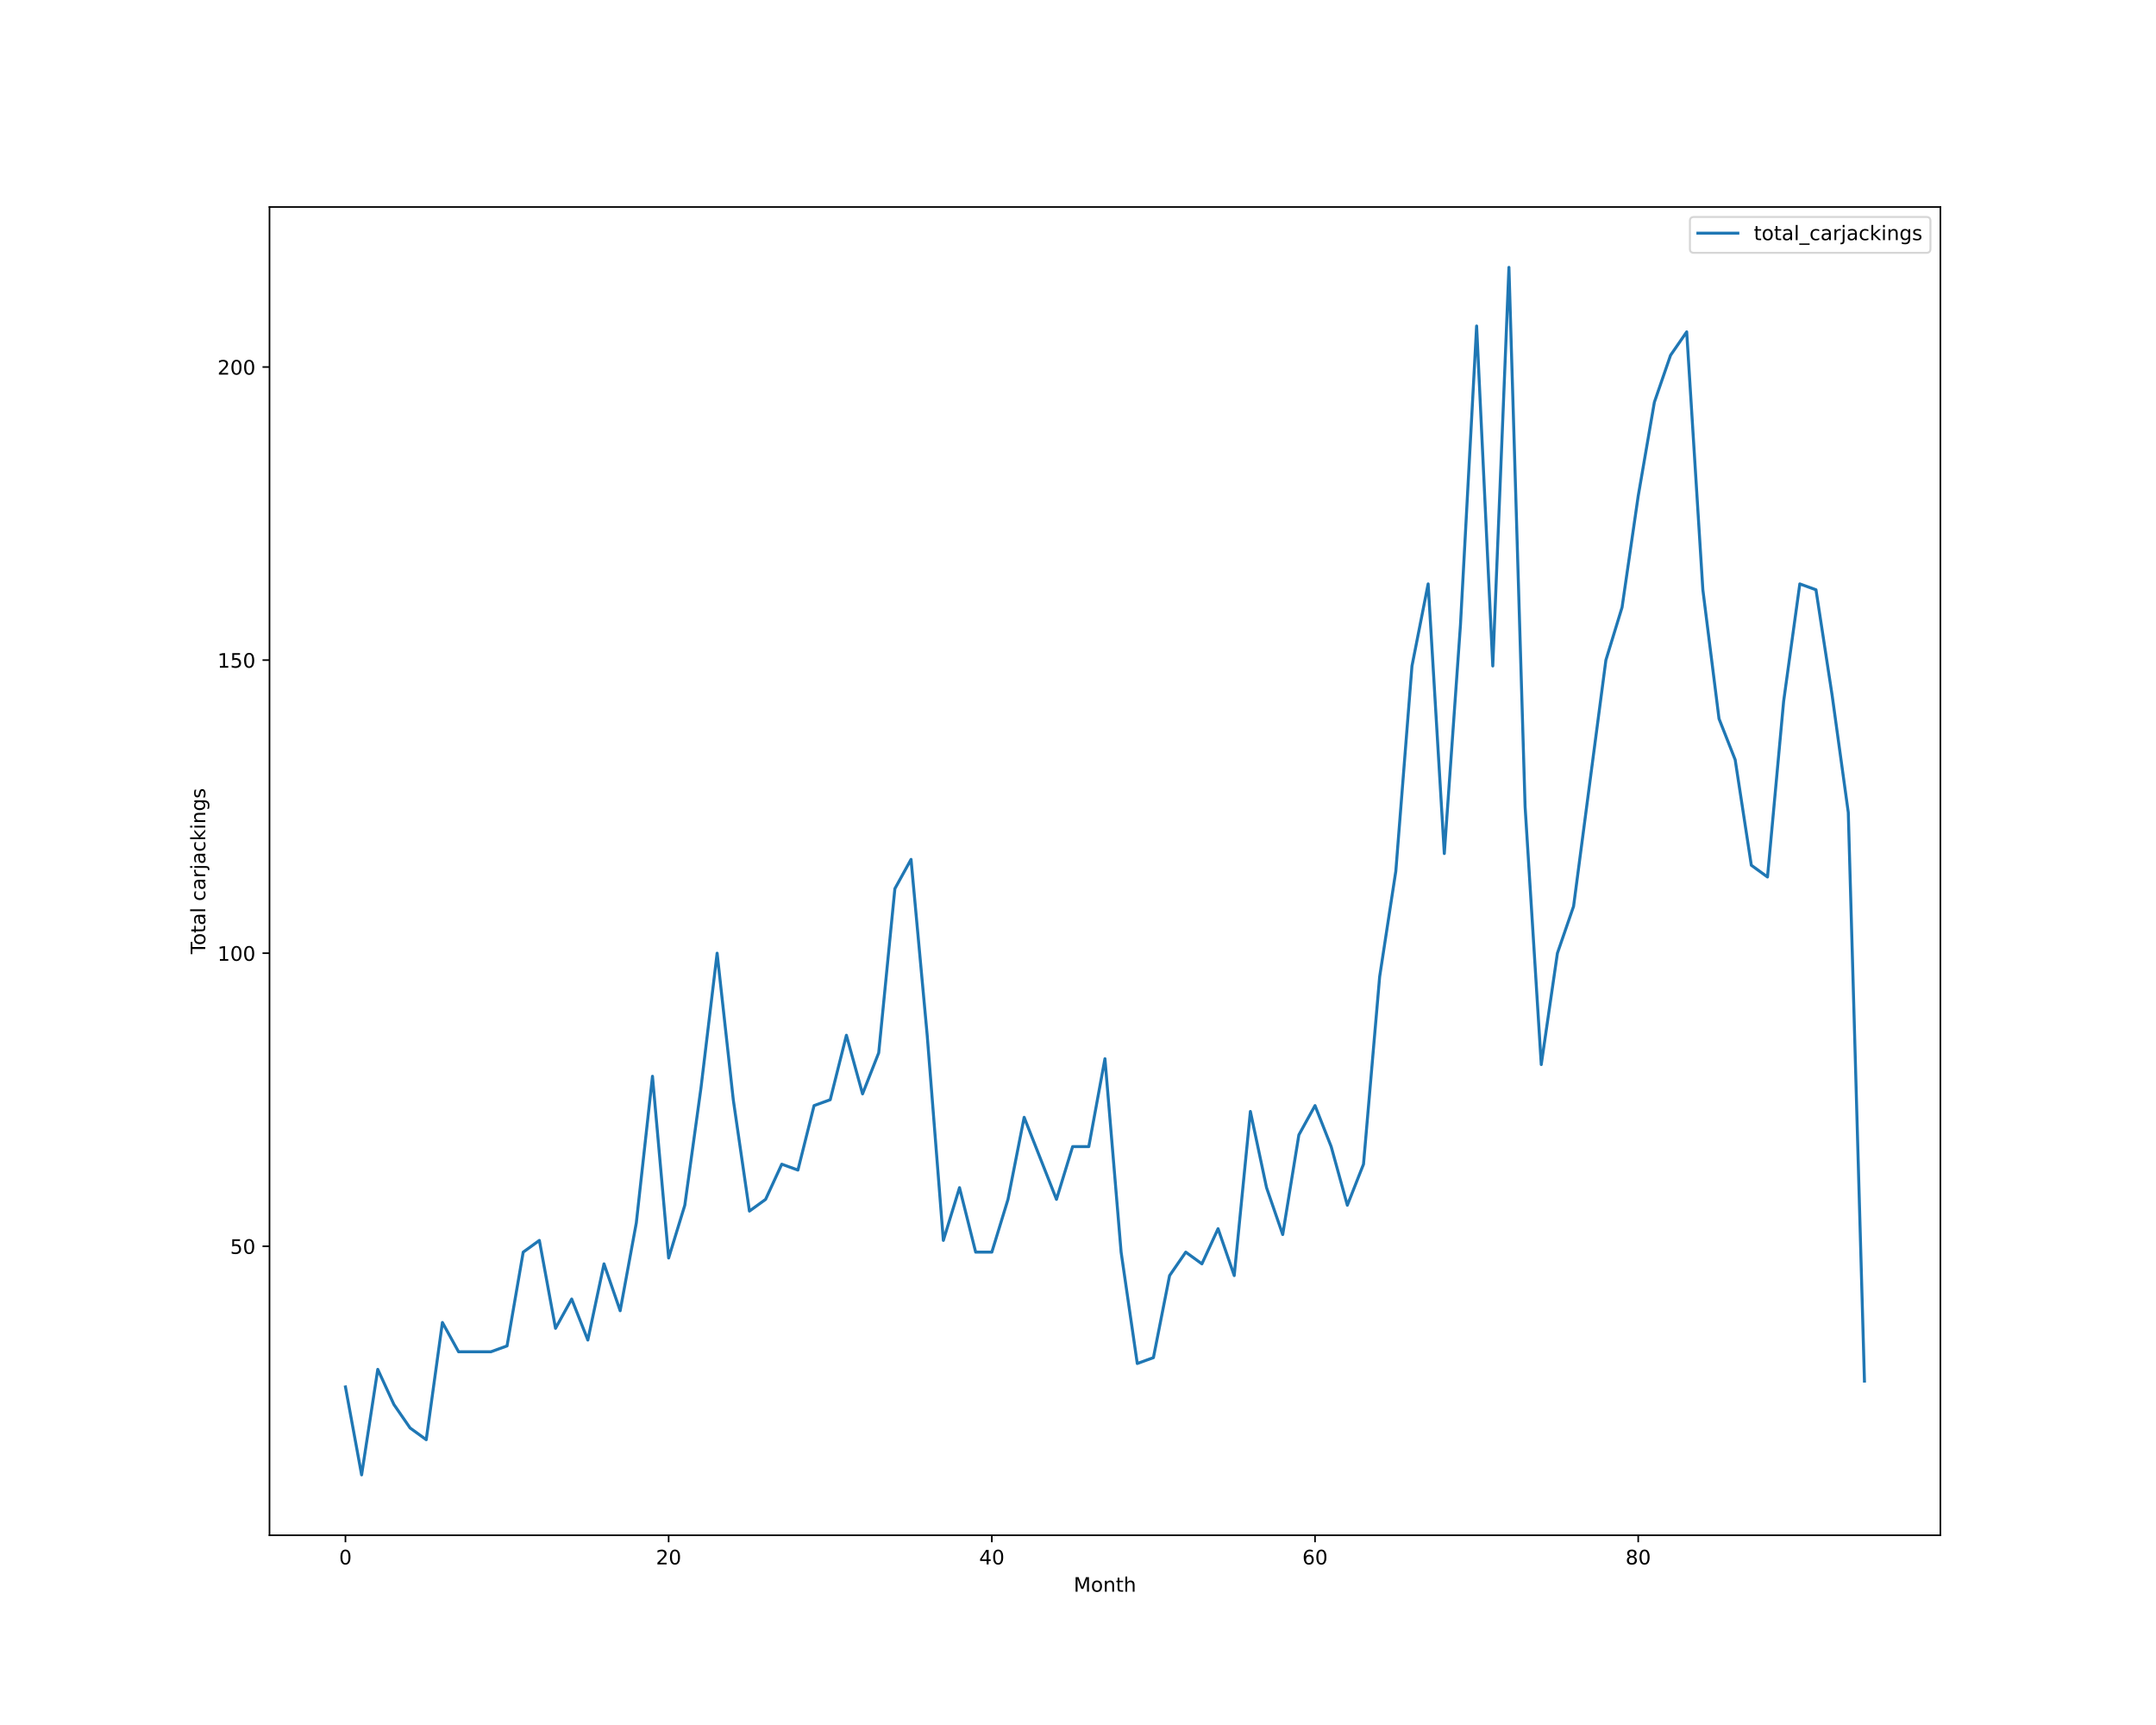
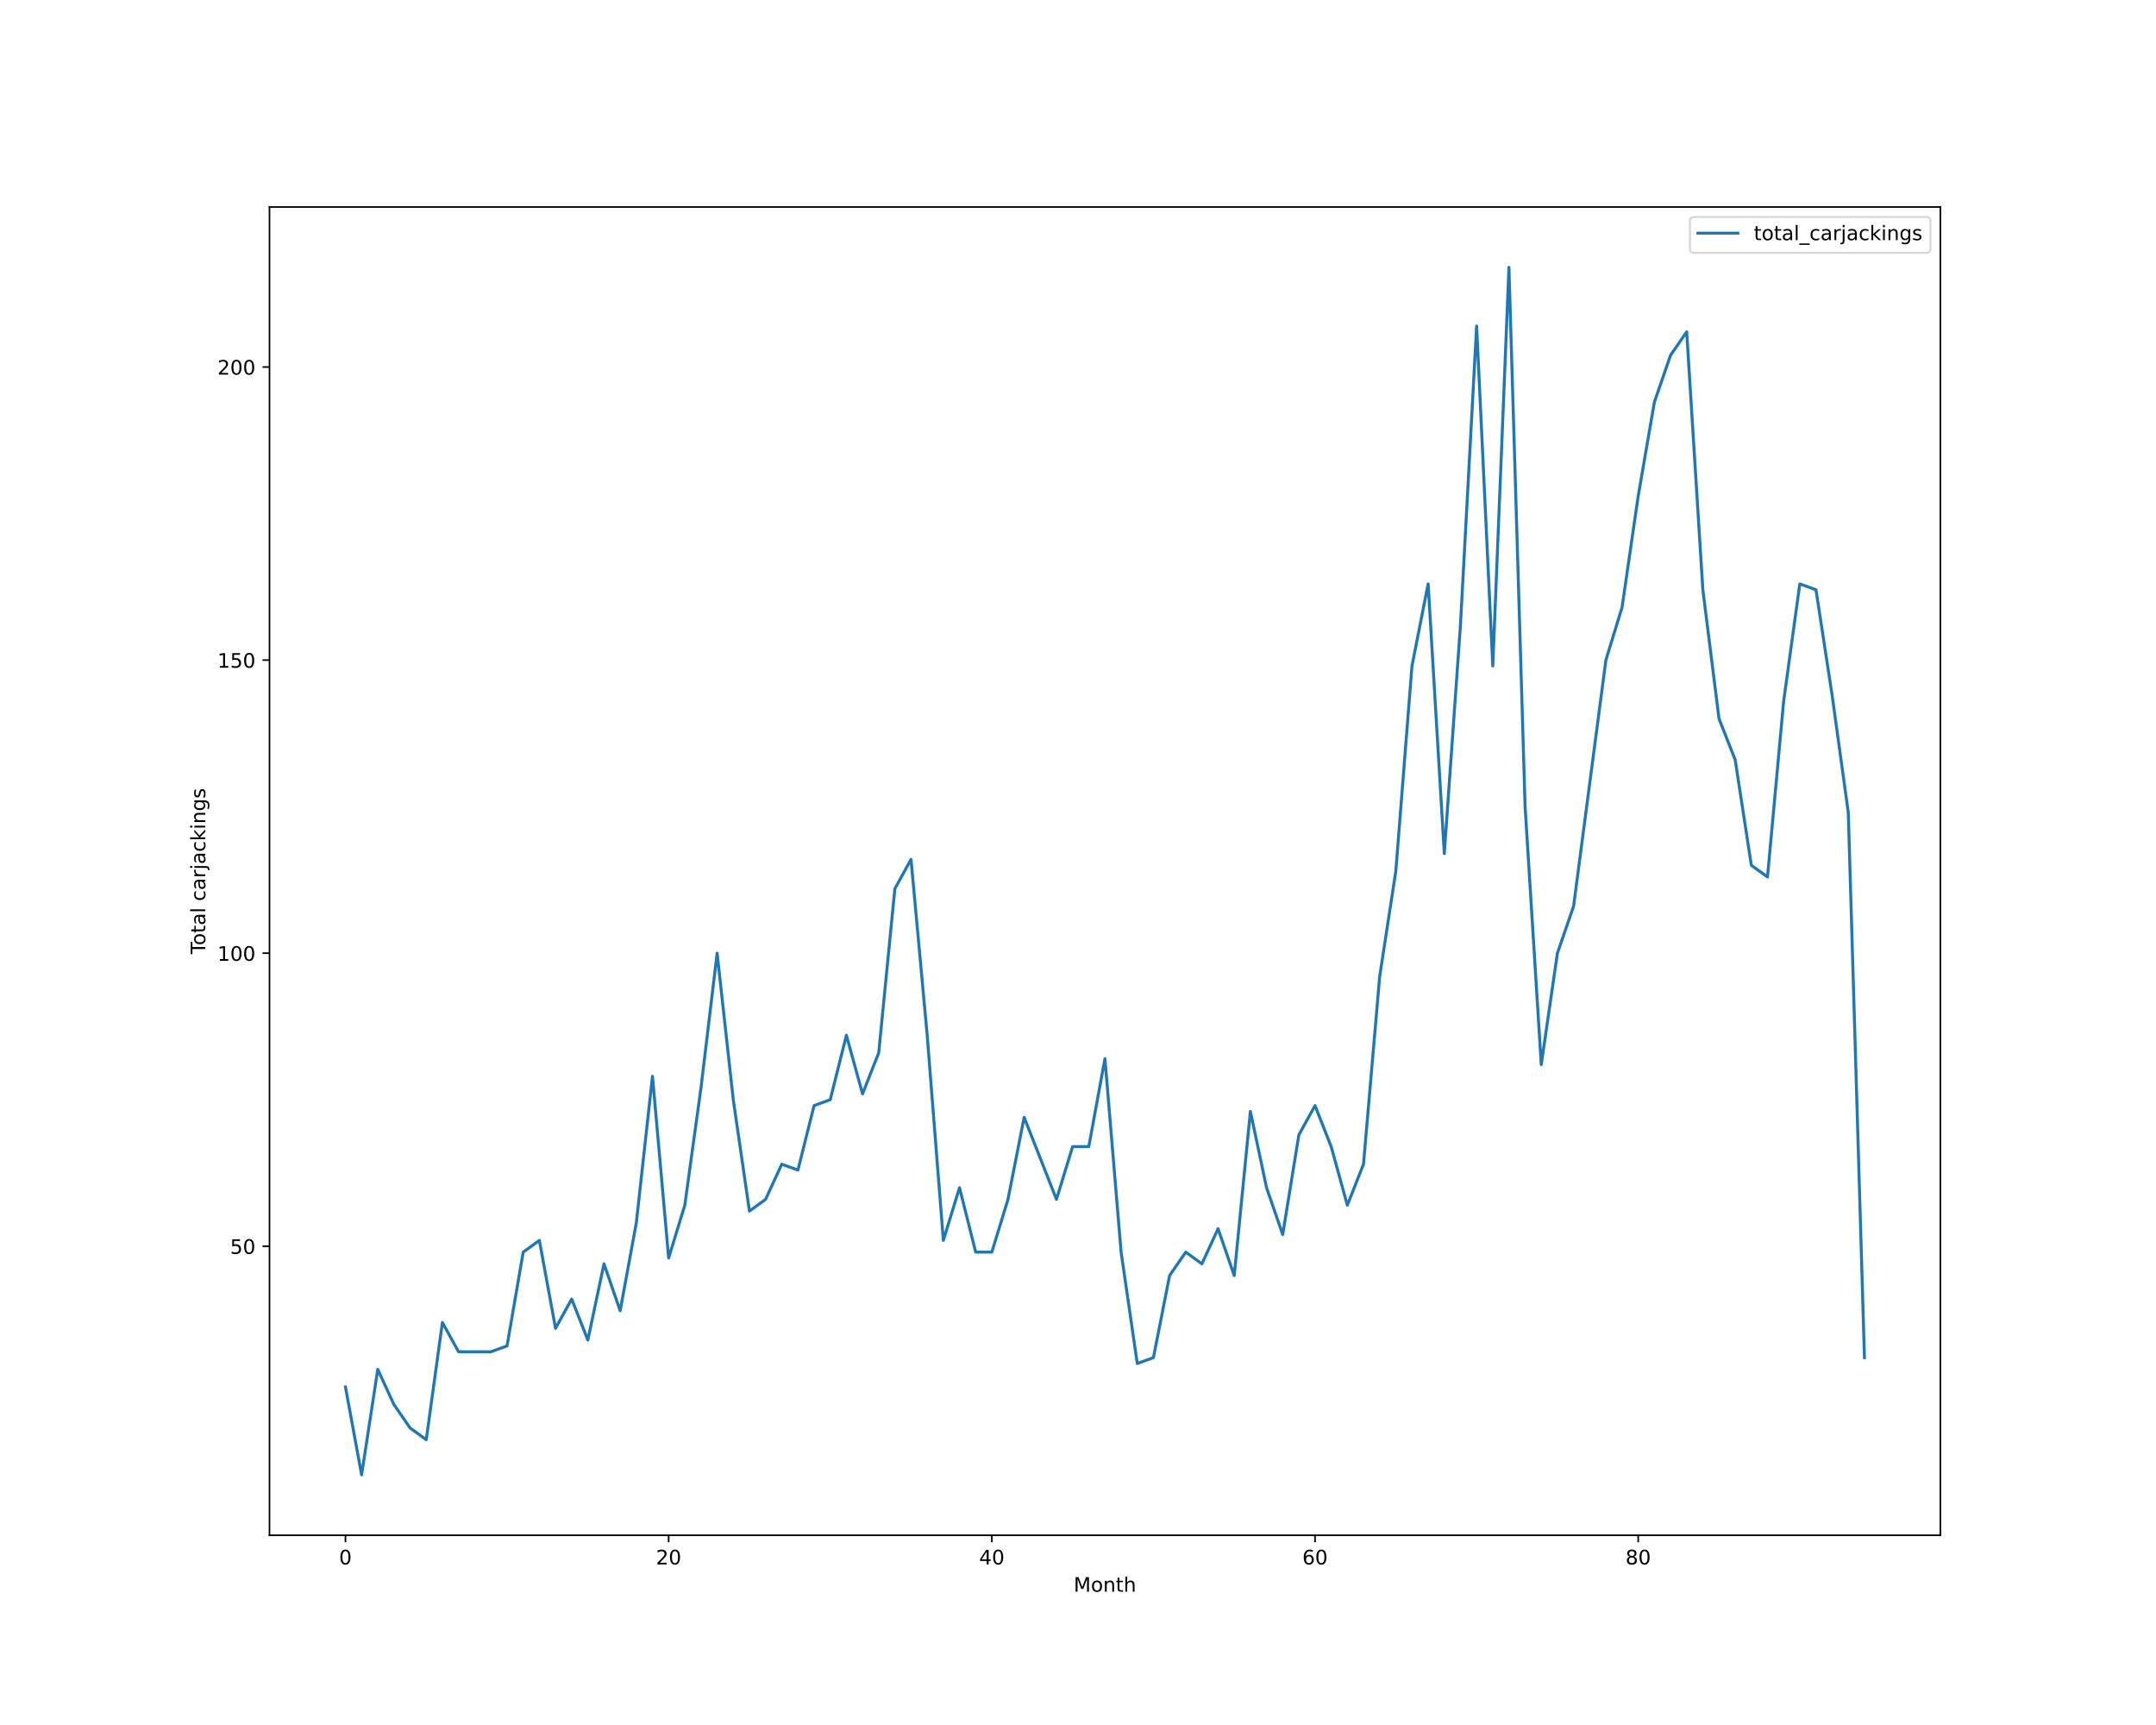
<svg xmlns="http://www.w3.org/2000/svg" xmlns:xlink="http://www.w3.org/1999/xlink" height="864pt" version="1.1" viewBox="0 0 1080 864" width="1080pt">
  <defs>
    <style type="text/css">*{stroke-linecap:butt;stroke-linejoin:round;}</style>
  </defs>
  <g id="figure_1">
    <g id="patch_1">
      <path d="M 0 864  L 1080 864  L 1080 0  L 0 0  z " style="fill:#ffffff;" />
    </g>
    <g id="axes_1">
      <g id="patch_2">
        <path d="M 135 768.96  L 972 768.96  L 972 103.68  L 135 103.68  z " style="fill:#ffffff;" />
      </g>
      <g id="matplotlib.axis_1">
        <g id="xtick_1">
          <g id="line2d_1">
            <defs>
-               <path d="M 0 0  L 0 3.5  " id="m9f1710d226" style="stroke:#000000;stroke-width:0.8;" />
-             </defs>
-             <g>
-               <use style="stroke:#000000;stroke-width:0.8;" x="173.045" xlink:href="#m9f1710d226" y="768.96" />
+               <path d="M 0 0  L 0 3.5  " id="m1a21733e2e" style="stroke:#000000;stroke-width:0.8;" />
+             </defs>
+             <g>
+               <use style="stroke:#000000;stroke-width:0.8;" x="173.045" xlink:href="#m1a21733e2e" y="768.96" />
            </g>
          </g>
          <g id="text_1">
            <g transform="translate(169.8642 783.5584)scale(0.1 -0.1)">
              <defs>
                <path d="M 2034 4250  Q 1547 4250 1301 3770  Q 1056 3291 1056 2328  Q 1056 1369 1301 889  Q 1547 409 2034 409  Q 2525 409 2770 889  Q 3016 1369 3016 2328  Q 3016 3291 2770 3770  Q 2525 4250 2034 4250  z M 2034 4750  Q 2819 4750 3233 4129  Q 3647 3509 3647 2328  Q 3647 1150 3233 529  Q 2819 -91 2034 -91  Q 1250 -91 836 529  Q 422 1150 422 2328  Q 422 3509 836 4129  Q 1250 4750 2034 4750  z " id="DejaVuSans-30" transform="scale(0.015625)" />
              </defs>
              <use xlink:href="#DejaVuSans-30" />
            </g>
          </g>
        </g>
        <g id="xtick_2">
          <g id="line2d_2">
            <g>
-               <use style="stroke:#000000;stroke-width:0.8;" x="334.941" xlink:href="#m9f1710d226" y="768.96" />
+               <use style="stroke:#000000;stroke-width:0.8;" x="334.941" xlink:href="#m1a21733e2e" y="768.96" />
            </g>
          </g>
          <g id="text_2">
            <g transform="translate(328.5785 783.5584)scale(0.1 -0.1)">
              <defs>
                <path d="M 1228 531  L 3431 531  L 3431 0  L 469 0  L 469 531  Q 828 903 1448 1529  Q 2069 2156 2228 2338  Q 2531 2678 2651 2914  Q 2772 3150 2772 3378  Q 2772 3750 2511 3984  Q 2250 4219 1831 4219  Q 1534 4219 1204 4116  Q 875 4013 500 3803  L 500 4441  Q 881 4594 1212 4672  Q 1544 4750 1819 4750  Q 2544 4750 2975 4387  Q 3406 4025 3406 3419  Q 3406 3131 3298 2873  Q 3191 2616 2906 2266  Q 2828 2175 2409 1742  Q 1991 1309 1228 531  z " id="DejaVuSans-32" transform="scale(0.015625)" />
              </defs>
              <use xlink:href="#DejaVuSans-32" />
              <use x="63.623" xlink:href="#DejaVuSans-30" />
            </g>
          </g>
        </g>
        <g id="xtick_3">
          <g id="line2d_3">
            <g>
-               <use style="stroke:#000000;stroke-width:0.8;" x="496.837" xlink:href="#m9f1710d226" y="768.96" />
+               <use style="stroke:#000000;stroke-width:0.8;" x="496.837" xlink:href="#m1a21733e2e" y="768.96" />
            </g>
          </g>
          <g id="text_3">
            <g transform="translate(490.4741 783.5584)scale(0.1 -0.1)">
              <defs>
                <path d="M 2419 4116  L 825 1625  L 2419 1625  L 2419 4116  z M 2253 4666  L 3047 4666  L 3047 1625  L 3713 1625  L 3713 1100  L 3047 1100  L 3047 0  L 2419 0  L 2419 1100  L 313 1100  L 313 1709  L 2253 4666  z " id="DejaVuSans-34" transform="scale(0.015625)" />
              </defs>
              <use xlink:href="#DejaVuSans-34" />
              <use x="63.623" xlink:href="#DejaVuSans-30" />
            </g>
          </g>
        </g>
        <g id="xtick_4">
          <g id="line2d_4">
            <g>
-               <use style="stroke:#000000;stroke-width:0.8;" x="658.732" xlink:href="#m9f1710d226" y="768.96" />
+               <use style="stroke:#000000;stroke-width:0.8;" x="658.732" xlink:href="#m1a21733e2e" y="768.96" />
            </g>
          </g>
          <g id="text_4">
            <g transform="translate(652.3696 783.5584)scale(0.1 -0.1)">
              <defs>
                <path d="M 2113 2584  Q 1688 2584 1439 2293  Q 1191 2003 1191 1497  Q 1191 994 1439 701  Q 1688 409 2113 409  Q 2538 409 2786 701  Q 3034 994 3034 1497  Q 3034 2003 2786 2293  Q 2538 2584 2113 2584  z M 3366 4563  L 3366 3988  Q 3128 4100 2886 4159  Q 2644 4219 2406 4219  Q 1781 4219 1451 3797  Q 1122 3375 1075 2522  Q 1259 2794 1537 2939  Q 1816 3084 2150 3084  Q 2853 3084 3261 2657  Q 3669 2231 3669 1497  Q 3669 778 3244 343  Q 2819 -91 2113 -91  Q 1303 -91 875 529  Q 447 1150 447 2328  Q 447 3434 972 4092  Q 1497 4750 2381 4750  Q 2619 4750 2861 4703  Q 3103 4656 3366 4563  z " id="DejaVuSans-36" transform="scale(0.015625)" />
              </defs>
              <use xlink:href="#DejaVuSans-36" />
              <use x="63.623" xlink:href="#DejaVuSans-30" />
            </g>
          </g>
        </g>
        <g id="xtick_5">
          <g id="line2d_5">
            <g>
-               <use style="stroke:#000000;stroke-width:0.8;" x="820.628" xlink:href="#m9f1710d226" y="768.96" />
+               <use style="stroke:#000000;stroke-width:0.8;" x="820.628" xlink:href="#m1a21733e2e" y="768.96" />
            </g>
          </g>
          <g id="text_5">
            <g transform="translate(814.2652 783.5584)scale(0.1 -0.1)">
              <defs>
                <path d="M 2034 2216  Q 1584 2216 1326 1975  Q 1069 1734 1069 1313  Q 1069 891 1326 650  Q 1584 409 2034 409  Q 2484 409 2743 651  Q 3003 894 3003 1313  Q 3003 1734 2745 1975  Q 2488 2216 2034 2216  z M 1403 2484  Q 997 2584 770 2862  Q 544 3141 544 3541  Q 544 4100 942 4425  Q 1341 4750 2034 4750  Q 2731 4750 3128 4425  Q 3525 4100 3525 3541  Q 3525 3141 3298 2862  Q 3072 2584 2669 2484  Q 3125 2378 3379 2068  Q 3634 1759 3634 1313  Q 3634 634 3220 271  Q 2806 -91 2034 -91  Q 1263 -91 848 271  Q 434 634 434 1313  Q 434 1759 690 2068  Q 947 2378 1403 2484  z M 1172 3481  Q 1172 3119 1398 2916  Q 1625 2713 2034 2713  Q 2441 2713 2670 2916  Q 2900 3119 2900 3481  Q 2900 3844 2670 4047  Q 2441 4250 2034 4250  Q 1625 4250 1398 4047  Q 1172 3844 1172 3481  z " id="DejaVuSans-38" transform="scale(0.015625)" />
              </defs>
              <use xlink:href="#DejaVuSans-38" />
              <use x="63.623" xlink:href="#DejaVuSans-30" />
            </g>
          </g>
        </g>
        <g id="text_6">
          <g transform="translate(537.8289 797.2366)scale(0.1 -0.1)">
            <defs>
              <path d="M 628 4666  L 1569 4666  L 2759 1491  L 3956 4666  L 4897 4666  L 4897 0  L 4281 0  L 4281 4097  L 3078 897  L 2444 897  L 1241 4097  L 1241 0  L 628 0  L 628 4666  z " id="DejaVuSans-4d" transform="scale(0.015625)" />
              <path d="M 1959 3097  Q 1497 3097 1228 2736  Q 959 2375 959 1747  Q 959 1119 1226 758  Q 1494 397 1959 397  Q 2419 397 2687 759  Q 2956 1122 2956 1747  Q 2956 2369 2687 2733  Q 2419 3097 1959 3097  z M 1959 3584  Q 2709 3584 3137 3096  Q 3566 2609 3566 1747  Q 3566 888 3137 398  Q 2709 -91 1959 -91  Q 1206 -91 779 398  Q 353 888 353 1747  Q 353 2609 779 3096  Q 1206 3584 1959 3584  z " id="DejaVuSans-6f" transform="scale(0.015625)" />
              <path d="M 3513 2113  L 3513 0  L 2938 0  L 2938 2094  Q 2938 2591 2744 2837  Q 2550 3084 2163 3084  Q 1697 3084 1428 2787  Q 1159 2491 1159 1978  L 1159 0  L 581 0  L 581 3500  L 1159 3500  L 1159 2956  Q 1366 3272 1645 3428  Q 1925 3584 2291 3584  Q 2894 3584 3203 3211  Q 3513 2838 3513 2113  z " id="DejaVuSans-6e" transform="scale(0.015625)" />
              <path d="M 1172 4494  L 1172 3500  L 2356 3500  L 2356 3053  L 1172 3053  L 1172 1153  Q 1172 725 1289 603  Q 1406 481 1766 481  L 2356 481  L 2356 0  L 1766 0  Q 1100 0 847 248  Q 594 497 594 1153  L 594 3053  L 172 3053  L 172 3500  L 594 3500  L 594 4494  L 1172 4494  z " id="DejaVuSans-74" transform="scale(0.015625)" />
              <path d="M 3513 2113  L 3513 0  L 2938 0  L 2938 2094  Q 2938 2591 2744 2837  Q 2550 3084 2163 3084  Q 1697 3084 1428 2787  Q 1159 2491 1159 1978  L 1159 0  L 581 0  L 581 4863  L 1159 4863  L 1159 2956  Q 1366 3272 1645 3428  Q 1925 3584 2291 3584  Q 2894 3584 3203 3211  Q 3513 2838 3513 2113  z " id="DejaVuSans-68" transform="scale(0.015625)" />
            </defs>
            <use xlink:href="#DejaVuSans-4d" />
            <use x="86.279" xlink:href="#DejaVuSans-6f" />
            <use x="147.461" xlink:href="#DejaVuSans-6e" />
            <use x="210.84" xlink:href="#DejaVuSans-74" />
            <use x="250.049" xlink:href="#DejaVuSans-68" />
          </g>
        </g>
      </g>
      <g id="matplotlib.axis_2">
        <g id="ytick_1">
          <g id="line2d_6">
            <defs>
-               <path d="M 0 0  L -3.5 0  " id="m8fb0c6ed43" style="stroke:#000000;stroke-width:0.8;" />
-             </defs>
-             <g>
-               <use style="stroke:#000000;stroke-width:0.8;" x="135" xlink:href="#m8fb0c6ed43" y="624.219" />
+               <path d="M 0 0  L -3.5 0  " id="m00dcc595e6" style="stroke:#000000;stroke-width:0.8;" />
+             </defs>
+             <g>
+               <use style="stroke:#000000;stroke-width:0.8;" x="135" xlink:href="#m00dcc595e6" y="624.219" />
            </g>
          </g>
          <g id="text_7">
            <g transform="translate(115.275 628.0182)scale(0.1 -0.1)">
              <defs>
                <path d="M 691 4666  L 3169 4666  L 3169 4134  L 1269 4134  L 1269 2991  Q 1406 3038 1543 3061  Q 1681 3084 1819 3084  Q 2600 3084 3056 2656  Q 3513 2228 3513 1497  Q 3513 744 3044 326  Q 2575 -91 1722 -91  Q 1428 -91 1123 -41  Q 819 9 494 109  L 494 744  Q 775 591 1075 516  Q 1375 441 1709 441  Q 2250 441 2565 725  Q 2881 1009 2881 1497  Q 2881 1984 2565 2268  Q 2250 2553 1709 2553  Q 1456 2553 1204 2497  Q 953 2441 691 2322  L 691 4666  z " id="DejaVuSans-35" transform="scale(0.015625)" />
              </defs>
              <use xlink:href="#DejaVuSans-35" />
              <use x="63.623" xlink:href="#DejaVuSans-30" />
            </g>
          </g>
        </g>
        <g id="ytick_2">
          <g id="line2d_7">
            <g>
-               <use style="stroke:#000000;stroke-width:0.8;" x="135" xlink:href="#m8fb0c6ed43" y="477.423" />
+               <use style="stroke:#000000;stroke-width:0.8;" x="135" xlink:href="#m00dcc595e6" y="477.423" />
            </g>
          </g>
          <g id="text_8">
            <g transform="translate(108.9125 481.2221)scale(0.1 -0.1)">
              <defs>
                <path d="M 794 531  L 1825 531  L 1825 4091  L 703 3866  L 703 4441  L 1819 4666  L 2450 4666  L 2450 531  L 3481 531  L 3481 0  L 794 0  L 794 531  z " id="DejaVuSans-31" transform="scale(0.015625)" />
              </defs>
              <use xlink:href="#DejaVuSans-31" />
              <use x="63.623" xlink:href="#DejaVuSans-30" />
              <use x="127.246" xlink:href="#DejaVuSans-30" />
            </g>
          </g>
        </g>
        <g id="ytick_3">
          <g id="line2d_8">
            <g>
-               <use style="stroke:#000000;stroke-width:0.8;" x="135" xlink:href="#m8fb0c6ed43" y="330.627" />
+               <use style="stroke:#000000;stroke-width:0.8;" x="135" xlink:href="#m00dcc595e6" y="330.627" />
            </g>
          </g>
          <g id="text_9">
            <g transform="translate(108.9125 334.426)scale(0.1 -0.1)">
              <use xlink:href="#DejaVuSans-31" />
              <use x="63.623" xlink:href="#DejaVuSans-35" />
              <use x="127.246" xlink:href="#DejaVuSans-30" />
            </g>
          </g>
        </g>
        <g id="ytick_4">
          <g id="line2d_9">
            <g>
-               <use style="stroke:#000000;stroke-width:0.8;" x="135" xlink:href="#m8fb0c6ed43" y="183.831" />
+               <use style="stroke:#000000;stroke-width:0.8;" x="135" xlink:href="#m00dcc595e6" y="183.831" />
            </g>
          </g>
          <g id="text_10">
            <g transform="translate(108.9125 187.6299)scale(0.1 -0.1)">
              <use xlink:href="#DejaVuSans-32" />
              <use x="63.623" xlink:href="#DejaVuSans-30" />
              <use x="127.246" xlink:href="#DejaVuSans-30" />
            </g>
          </g>
        </g>
        <g id="text_11">
          <g transform="translate(102.8328 477.8888)rotate(-90)scale(0.1 -0.1)">
            <defs>
              <path d="M -19 4666  L 3928 4666  L 3928 4134  L 2272 4134  L 2272 0  L 1638 0  L 1638 4134  L -19 4134  L -19 4666  z " id="DejaVuSans-54" transform="scale(0.015625)" />
              <path d="M 2194 1759  Q 1497 1759 1228 1600  Q 959 1441 959 1056  Q 959 750 1161 570  Q 1363 391 1709 391  Q 2188 391 2477 730  Q 2766 1069 2766 1631  L 2766 1759  L 2194 1759  z M 3341 1997  L 3341 0  L 2766 0  L 2766 531  Q 2569 213 2275 61  Q 1981 -91 1556 -91  Q 1019 -91 701 211  Q 384 513 384 1019  Q 384 1609 779 1909  Q 1175 2209 1959 2209  L 2766 2209  L 2766 2266  Q 2766 2663 2505 2880  Q 2244 3097 1772 3097  Q 1472 3097 1187 3025  Q 903 2953 641 2809  L 641 3341  Q 956 3463 1253 3523  Q 1550 3584 1831 3584  Q 2591 3584 2966 3190  Q 3341 2797 3341 1997  z " id="DejaVuSans-61" transform="scale(0.015625)" />
              <path d="M 603 4863  L 1178 4863  L 1178 0  L 603 0  L 603 4863  z " id="DejaVuSans-6c" transform="scale(0.015625)" />
              <path id="DejaVuSans-20" transform="scale(0.015625)" />
              <path d="M 3122 3366  L 3122 2828  Q 2878 2963 2633 3030  Q 2388 3097 2138 3097  Q 1578 3097 1268 2742  Q 959 2388 959 1747  Q 959 1106 1268 751  Q 1578 397 2138 397  Q 2388 397 2633 464  Q 2878 531 3122 666  L 3122 134  Q 2881 22 2623 -34  Q 2366 -91 2075 -91  Q 1284 -91 818 406  Q 353 903 353 1747  Q 353 2603 823 3093  Q 1294 3584 2113 3584  Q 2378 3584 2631 3529  Q 2884 3475 3122 3366  z " id="DejaVuSans-63" transform="scale(0.015625)" />
              <path d="M 2631 2963  Q 2534 3019 2420 3045  Q 2306 3072 2169 3072  Q 1681 3072 1420 2755  Q 1159 2438 1159 1844  L 1159 0  L 581 0  L 581 3500  L 1159 3500  L 1159 2956  Q 1341 3275 1631 3429  Q 1922 3584 2338 3584  Q 2397 3584 2469 3576  Q 2541 3569 2628 3553  L 2631 2963  z " id="DejaVuSans-72" transform="scale(0.015625)" />
              <path d="M 603 3500  L 1178 3500  L 1178 -63  Q 1178 -731 923 -1031  Q 669 -1331 103 -1331  L -116 -1331  L -116 -844  L 38 -844  Q 366 -844 484 -692  Q 603 -541 603 -63  L 603 3500  z M 603 4863  L 1178 4863  L 1178 4134  L 603 4134  L 603 4863  z " id="DejaVuSans-6a" transform="scale(0.015625)" />
              <path d="M 581 4863  L 1159 4863  L 1159 1991  L 2875 3500  L 3609 3500  L 1753 1863  L 3688 0  L 2938 0  L 1159 1709  L 1159 0  L 581 0  L 581 4863  z " id="DejaVuSans-6b" transform="scale(0.015625)" />
              <path d="M 603 3500  L 1178 3500  L 1178 0  L 603 0  L 603 3500  z M 603 4863  L 1178 4863  L 1178 4134  L 603 4134  L 603 4863  z " id="DejaVuSans-69" transform="scale(0.015625)" />
              <path d="M 2906 1791  Q 2906 2416 2648 2759  Q 2391 3103 1925 3103  Q 1463 3103 1205 2759  Q 947 2416 947 1791  Q 947 1169 1205 825  Q 1463 481 1925 481  Q 2391 481 2648 825  Q 2906 1169 2906 1791  z M 3481 434  Q 3481 -459 3084 -895  Q 2688 -1331 1869 -1331  Q 1566 -1331 1297 -1286  Q 1028 -1241 775 -1147  L 775 -588  Q 1028 -725 1275 -790  Q 1522 -856 1778 -856  Q 2344 -856 2625 -561  Q 2906 -266 2906 331  L 2906 616  Q 2728 306 2450 153  Q 2172 0 1784 0  Q 1141 0 747 490  Q 353 981 353 1791  Q 353 2603 747 3093  Q 1141 3584 1784 3584  Q 2172 3584 2450 3431  Q 2728 3278 2906 2969  L 2906 3500  L 3481 3500  L 3481 434  z " id="DejaVuSans-67" transform="scale(0.015625)" />
              <path d="M 2834 3397  L 2834 2853  Q 2591 2978 2328 3040  Q 2066 3103 1784 3103  Q 1356 3103 1142 2972  Q 928 2841 928 2578  Q 928 2378 1081 2264  Q 1234 2150 1697 2047  L 1894 2003  Q 2506 1872 2764 1633  Q 3022 1394 3022 966  Q 3022 478 2636 193  Q 2250 -91 1575 -91  Q 1294 -91 989 -36  Q 684 19 347 128  L 347 722  Q 666 556 975 473  Q 1284 391 1588 391  Q 1994 391 2212 530  Q 2431 669 2431 922  Q 2431 1156 2273 1281  Q 2116 1406 1581 1522  L 1381 1569  Q 847 1681 609 1914  Q 372 2147 372 2553  Q 372 3047 722 3315  Q 1072 3584 1716 3584  Q 2034 3584 2315 3537  Q 2597 3491 2834 3397  z " id="DejaVuSans-73" transform="scale(0.015625)" />
            </defs>
            <use xlink:href="#DejaVuSans-54" />
            <use x="44.084" xlink:href="#DejaVuSans-6f" />
            <use x="105.266" xlink:href="#DejaVuSans-74" />
            <use x="144.475" xlink:href="#DejaVuSans-61" />
            <use x="205.754" xlink:href="#DejaVuSans-6c" />
            <use x="233.537" xlink:href="#DejaVuSans-20" />
            <use x="265.324" xlink:href="#DejaVuSans-63" />
            <use x="320.305" xlink:href="#DejaVuSans-61" />
            <use x="381.584" xlink:href="#DejaVuSans-72" />
            <use x="422.697" xlink:href="#DejaVuSans-6a" />
            <use x="450.48" xlink:href="#DejaVuSans-61" />
            <use x="511.76" xlink:href="#DejaVuSans-63" />
            <use x="566.74" xlink:href="#DejaVuSans-6b" />
            <use x="624.65" xlink:href="#DejaVuSans-69" />
            <use x="652.434" xlink:href="#DejaVuSans-6e" />
            <use x="715.812" xlink:href="#DejaVuSans-67" />
            <use x="779.289" xlink:href="#DejaVuSans-73" />
          </g>
        </g>
      </g>
      <g id="line2d_10">
-         <path clip-path="url(#p3805f0e0d2)" d="M 173.045 694.681  L 181.14 738.72  L 189.235 685.873  L 197.33 703.489  L 205.425 715.233  L 213.519 721.104  L 221.614 662.386  L 229.709 677.066  L 237.804 677.066  L 245.898 677.066  L 253.993 674.13  L 262.088 627.155  L 270.183 621.283  L 278.278 665.322  L 286.372 650.642  L 294.467 671.194  L 302.562 633.027  L 310.657 656.514  L 318.751 612.475  L 326.846 539.077  L 334.941 630.091  L 343.036 603.668  L 351.131 544.949  L 359.225 477.423  L 367.32 550.821  L 375.415 606.603  L 383.51 600.732  L 391.604 583.116  L 399.699 586.052  L 407.794 553.757  L 415.889 550.821  L 423.984 518.526  L 432.078 547.885  L 440.173 527.334  L 448.268 445.128  L 456.363 430.448  L 464.457 518.526  L 472.552 621.283  L 480.647 594.86  L 488.742 627.155  L 496.837 627.155  L 504.931 600.732  L 513.026 559.629  L 521.121 580.18  L 529.216 600.732  L 537.31 574.308  L 545.405 574.308  L 553.5 530.27  L 561.595 627.155  L 569.69 682.937  L 577.784 680.002  L 585.879 638.899  L 593.974 627.155  L 602.069 633.027  L 610.163 615.411  L 618.258 638.899  L 626.353 556.693  L 634.448 594.86  L 642.543 618.347  L 650.637 568.437  L 658.732 553.757  L 666.827 574.308  L 674.922 603.668  L 683.016 583.116  L 691.111 489.167  L 699.206 436.32  L 707.301 333.563  L 715.396 292.46  L 723.49 427.512  L 731.585 313.011  L 739.68 163.279  L 747.775 333.563  L 755.869 133.92  L 763.964 404.025  L 772.059 533.205  L 780.154 477.423  L 788.249 453.936  L 796.343 392.281  L 804.438 330.627  L 812.533 304.203  L 820.628 248.421  L 828.722 201.446  L 836.817 177.959  L 844.912 166.215  L 853.007 295.396  L 861.102 359.986  L 869.196 380.537  L 877.291 433.384  L 885.386 439.256  L 893.481 351.178  L 901.575 292.46  L 909.67 295.396  L 917.765 348.242  L 925.86 406.961  L 933.955 691.745  " style="fill:none;stroke:#1f77b4;stroke-linecap:square;stroke-width:1.5;" />
+         <path clip-path="url(#pf75fbadf57)" d="M 173.045 694.681  L 181.14 738.72  L 189.235 685.873  L 197.33 703.489  L 205.425 715.233  L 213.519 721.104  L 221.614 662.386  L 229.709 677.066  L 237.804 677.066  L 245.898 677.066  L 253.993 674.13  L 262.088 627.155  L 270.183 621.283  L 278.278 665.322  L 286.372 650.642  L 294.467 671.194  L 302.562 633.027  L 310.657 656.514  L 318.751 612.475  L 326.846 539.077  L 334.941 630.091  L 343.036 603.668  L 351.131 544.949  L 359.225 477.423  L 367.32 550.821  L 375.415 606.603  L 383.51 600.732  L 391.604 583.116  L 399.699 586.052  L 407.794 553.757  L 415.889 550.821  L 423.984 518.526  L 432.078 547.885  L 440.173 527.334  L 448.268 445.128  L 456.363 430.448  L 464.457 518.526  L 472.552 621.283  L 480.647 594.86  L 488.742 627.155  L 496.837 627.155  L 504.931 600.732  L 513.026 559.629  L 521.121 580.18  L 529.216 600.732  L 537.31 574.308  L 545.405 574.308  L 553.5 530.27  L 561.595 627.155  L 569.69 682.937  L 577.784 680.002  L 585.879 638.899  L 593.974 627.155  L 602.069 633.027  L 610.163 615.411  L 618.258 638.899  L 626.353 556.693  L 634.448 594.86  L 642.543 618.347  L 650.637 568.437  L 658.732 553.757  L 666.827 574.308  L 674.922 603.668  L 683.016 583.116  L 691.111 489.167  L 699.206 436.32  L 707.301 333.563  L 715.396 292.46  L 723.49 427.512  L 731.585 313.011  L 739.68 163.279  L 747.775 333.563  L 755.869 133.92  L 763.964 404.025  L 772.059 533.205  L 780.154 477.423  L 788.249 453.936  L 796.343 392.281  L 804.438 330.627  L 812.533 304.203  L 820.628 248.421  L 828.722 201.446  L 836.817 177.959  L 844.912 166.215  L 853.007 295.396  L 861.102 359.986  L 869.196 380.537  L 877.291 433.384  L 885.386 439.256  L 893.481 351.178  L 901.575 292.46  L 909.67 295.396  L 917.765 348.242  L 925.86 406.961  L 933.955 680.002  " style="fill:none;stroke:#1f77b4;stroke-linecap:square;stroke-width:1.5;" />
      </g>
      <g id="patch_3">
        <path d="M 135 768.96  L 135 103.68  " style="fill:none;stroke:#000000;stroke-linecap:square;stroke-linejoin:miter;stroke-width:0.8;" />
      </g>
      <g id="patch_4">
        <path d="M 972 768.96  L 972 103.68  " style="fill:none;stroke:#000000;stroke-linecap:square;stroke-linejoin:miter;stroke-width:0.8;" />
      </g>
      <g id="patch_5">
        <path d="M 135 768.96  L 972 768.96  " style="fill:none;stroke:#000000;stroke-linecap:square;stroke-linejoin:miter;stroke-width:0.8;" />
      </g>
      <g id="patch_6">
        <path d="M 135 103.68  L 972 103.68  " style="fill:none;stroke:#000000;stroke-linecap:square;stroke-linejoin:miter;stroke-width:0.8;" />
      </g>
      <g id="legend_1">
        <g id="patch_7">
          <path d="M 848.528 126.636  L 965 126.636  Q 967 126.636 967 124.636  L 967 110.68  Q 967 108.68 965 108.68  L 848.528 108.68  Q 846.528 108.68 846.528 110.68  L 846.528 124.636  Q 846.528 126.636 848.528 126.636  z " style="fill:#ffffff;opacity:0.8;stroke:#cccccc;stroke-linejoin:miter;" />
        </g>
        <g id="line2d_11">
          <path d="M 850.528 116.778  L 870.528 116.778  " style="fill:none;stroke:#1f77b4;stroke-linecap:square;stroke-width:1.5;" />
        </g>
        <g id="line2d_12" />
        <g id="text_12">
          <g transform="translate(878.5281 120.2784)scale(0.1 -0.1)">
            <defs>
              <path d="M 3263 -1063  L 3263 -1509  L -63 -1509  L -63 -1063  L 3263 -1063  z " id="DejaVuSans-5f" transform="scale(0.015625)" />
            </defs>
            <use xlink:href="#DejaVuSans-74" />
            <use x="39.209" xlink:href="#DejaVuSans-6f" />
            <use x="100.391" xlink:href="#DejaVuSans-74" />
            <use x="139.6" xlink:href="#DejaVuSans-61" />
            <use x="200.879" xlink:href="#DejaVuSans-6c" />
            <use x="228.662" xlink:href="#DejaVuSans-5f" />
            <use x="278.662" xlink:href="#DejaVuSans-63" />
            <use x="333.643" xlink:href="#DejaVuSans-61" />
            <use x="394.922" xlink:href="#DejaVuSans-72" />
            <use x="436.035" xlink:href="#DejaVuSans-6a" />
            <use x="463.818" xlink:href="#DejaVuSans-61" />
            <use x="525.098" xlink:href="#DejaVuSans-63" />
            <use x="580.078" xlink:href="#DejaVuSans-6b" />
            <use x="637.988" xlink:href="#DejaVuSans-69" />
            <use x="665.771" xlink:href="#DejaVuSans-6e" />
            <use x="729.15" xlink:href="#DejaVuSans-67" />
            <use x="792.627" xlink:href="#DejaVuSans-73" />
          </g>
        </g>
      </g>
    </g>
  </g>
  <defs>
-     <clipPath id="p3805f0e0d2">
+     <clipPath id="pf75fbadf57">
      <rect height="665.28" width="837" x="135" y="103.68" />
    </clipPath>
  </defs>
</svg>
